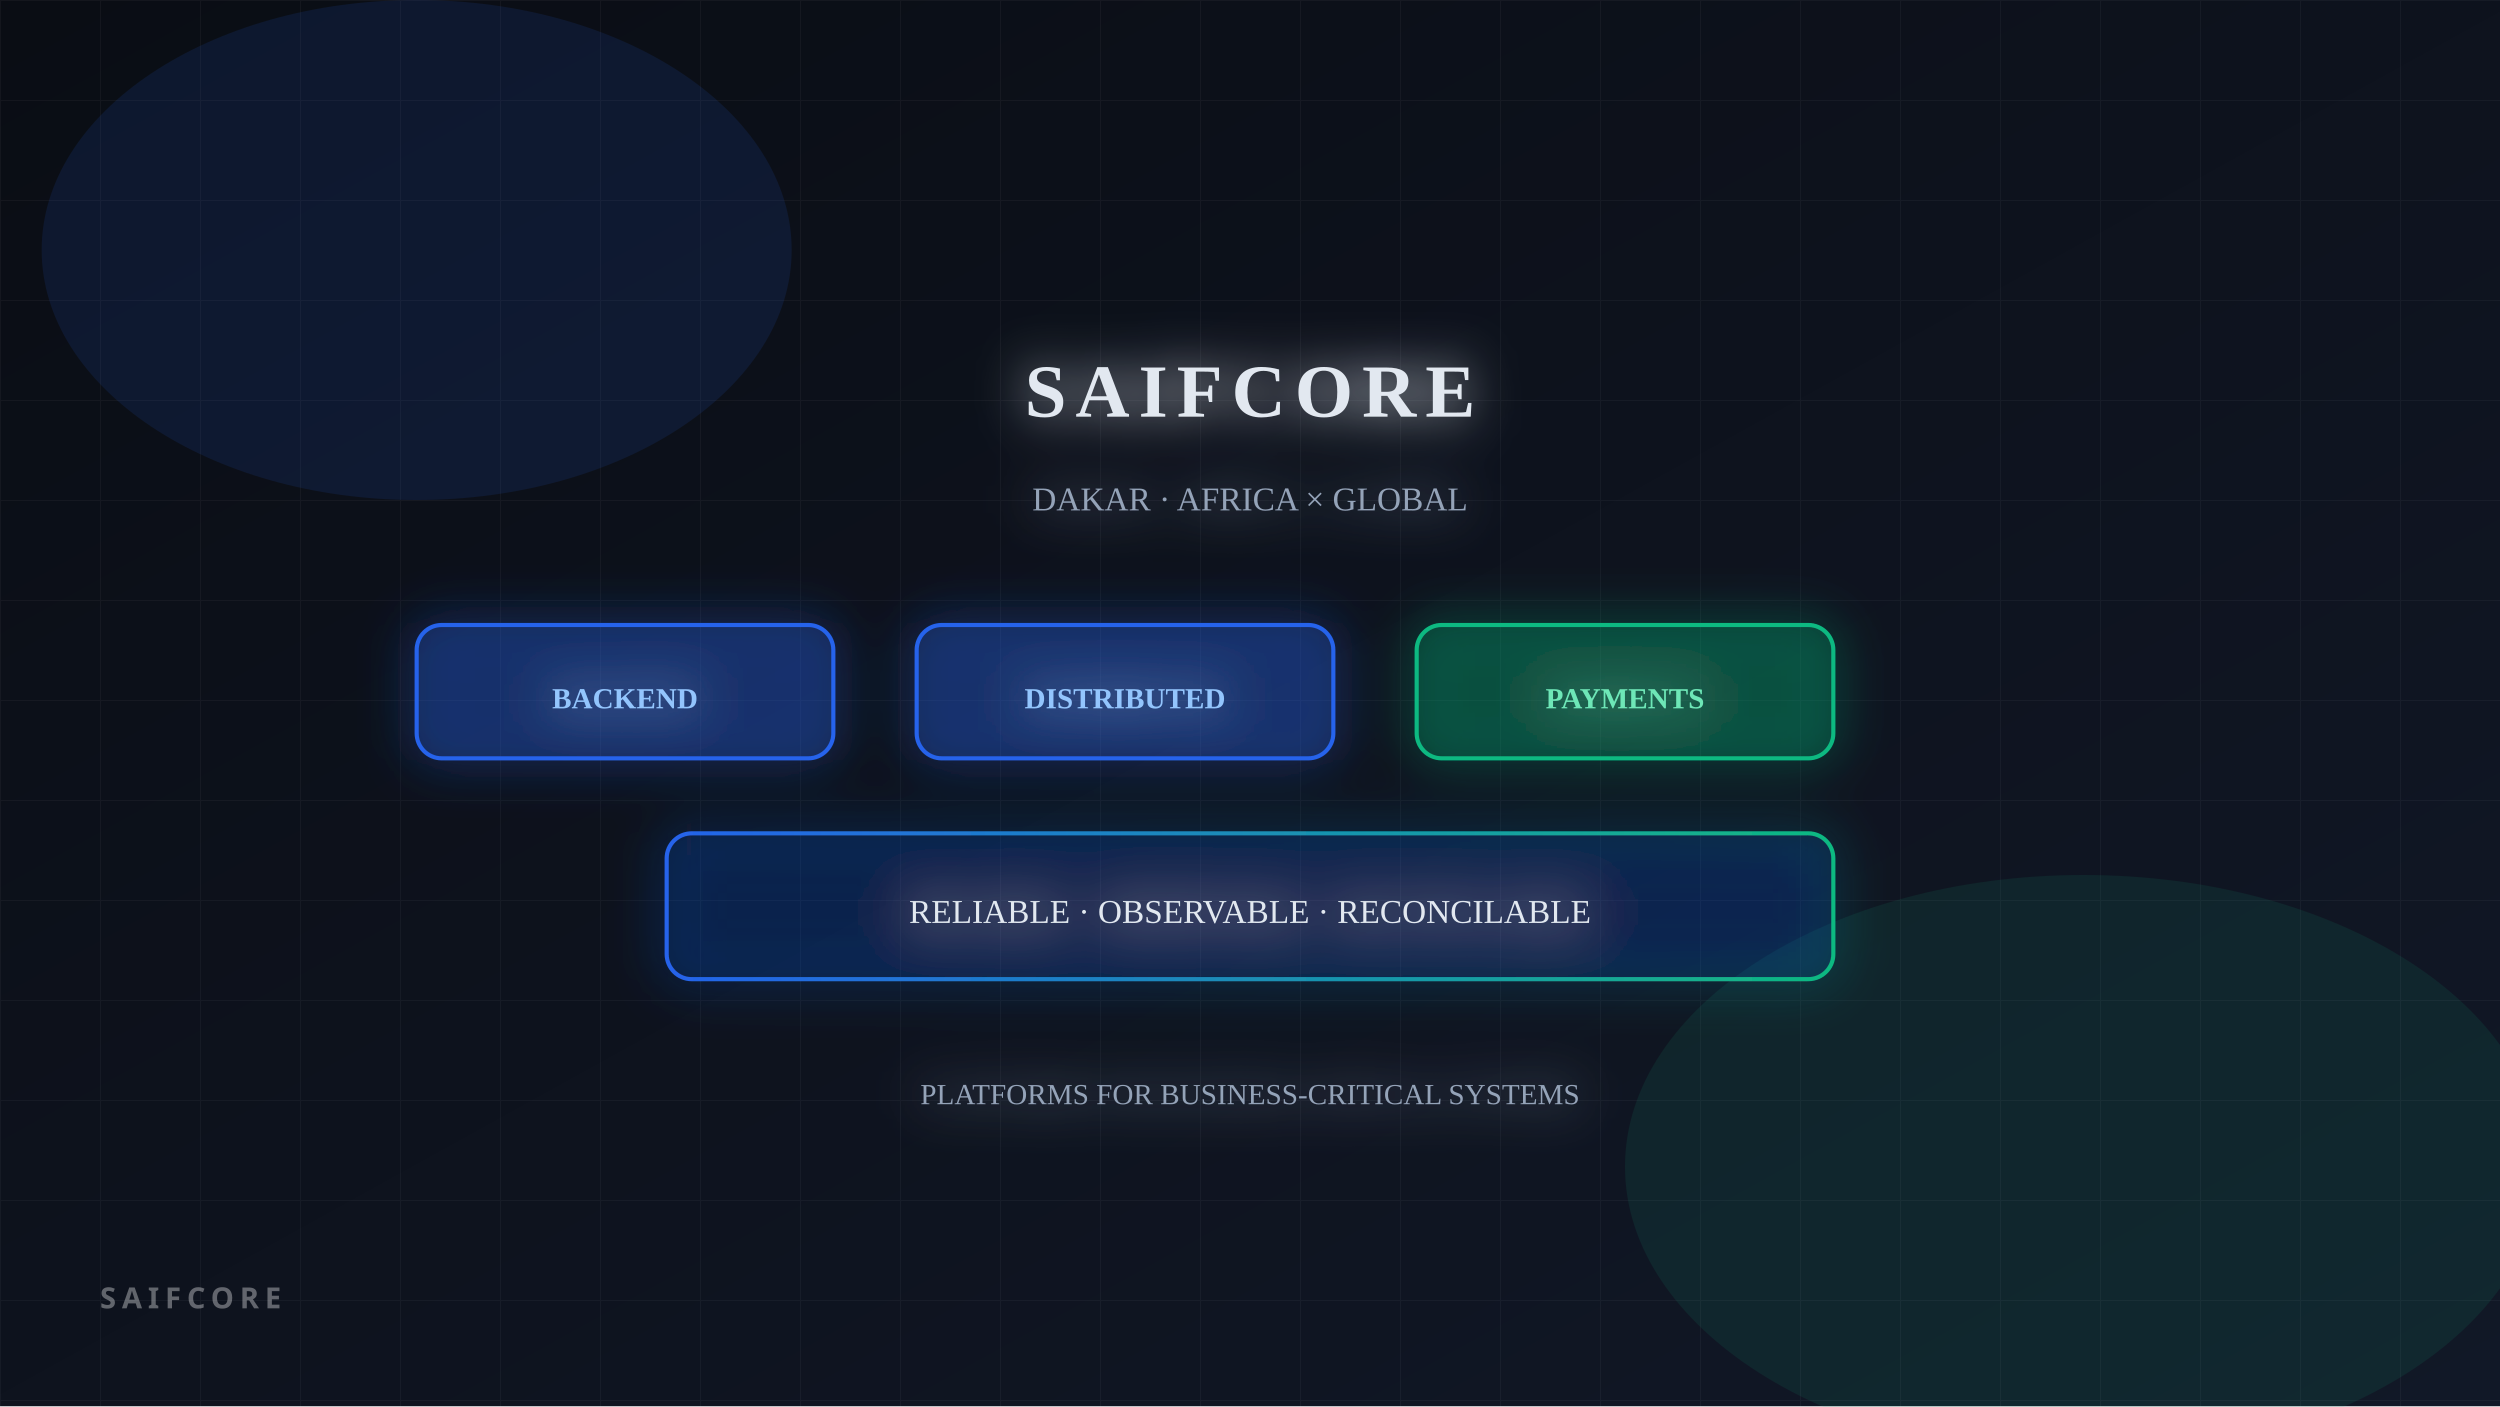
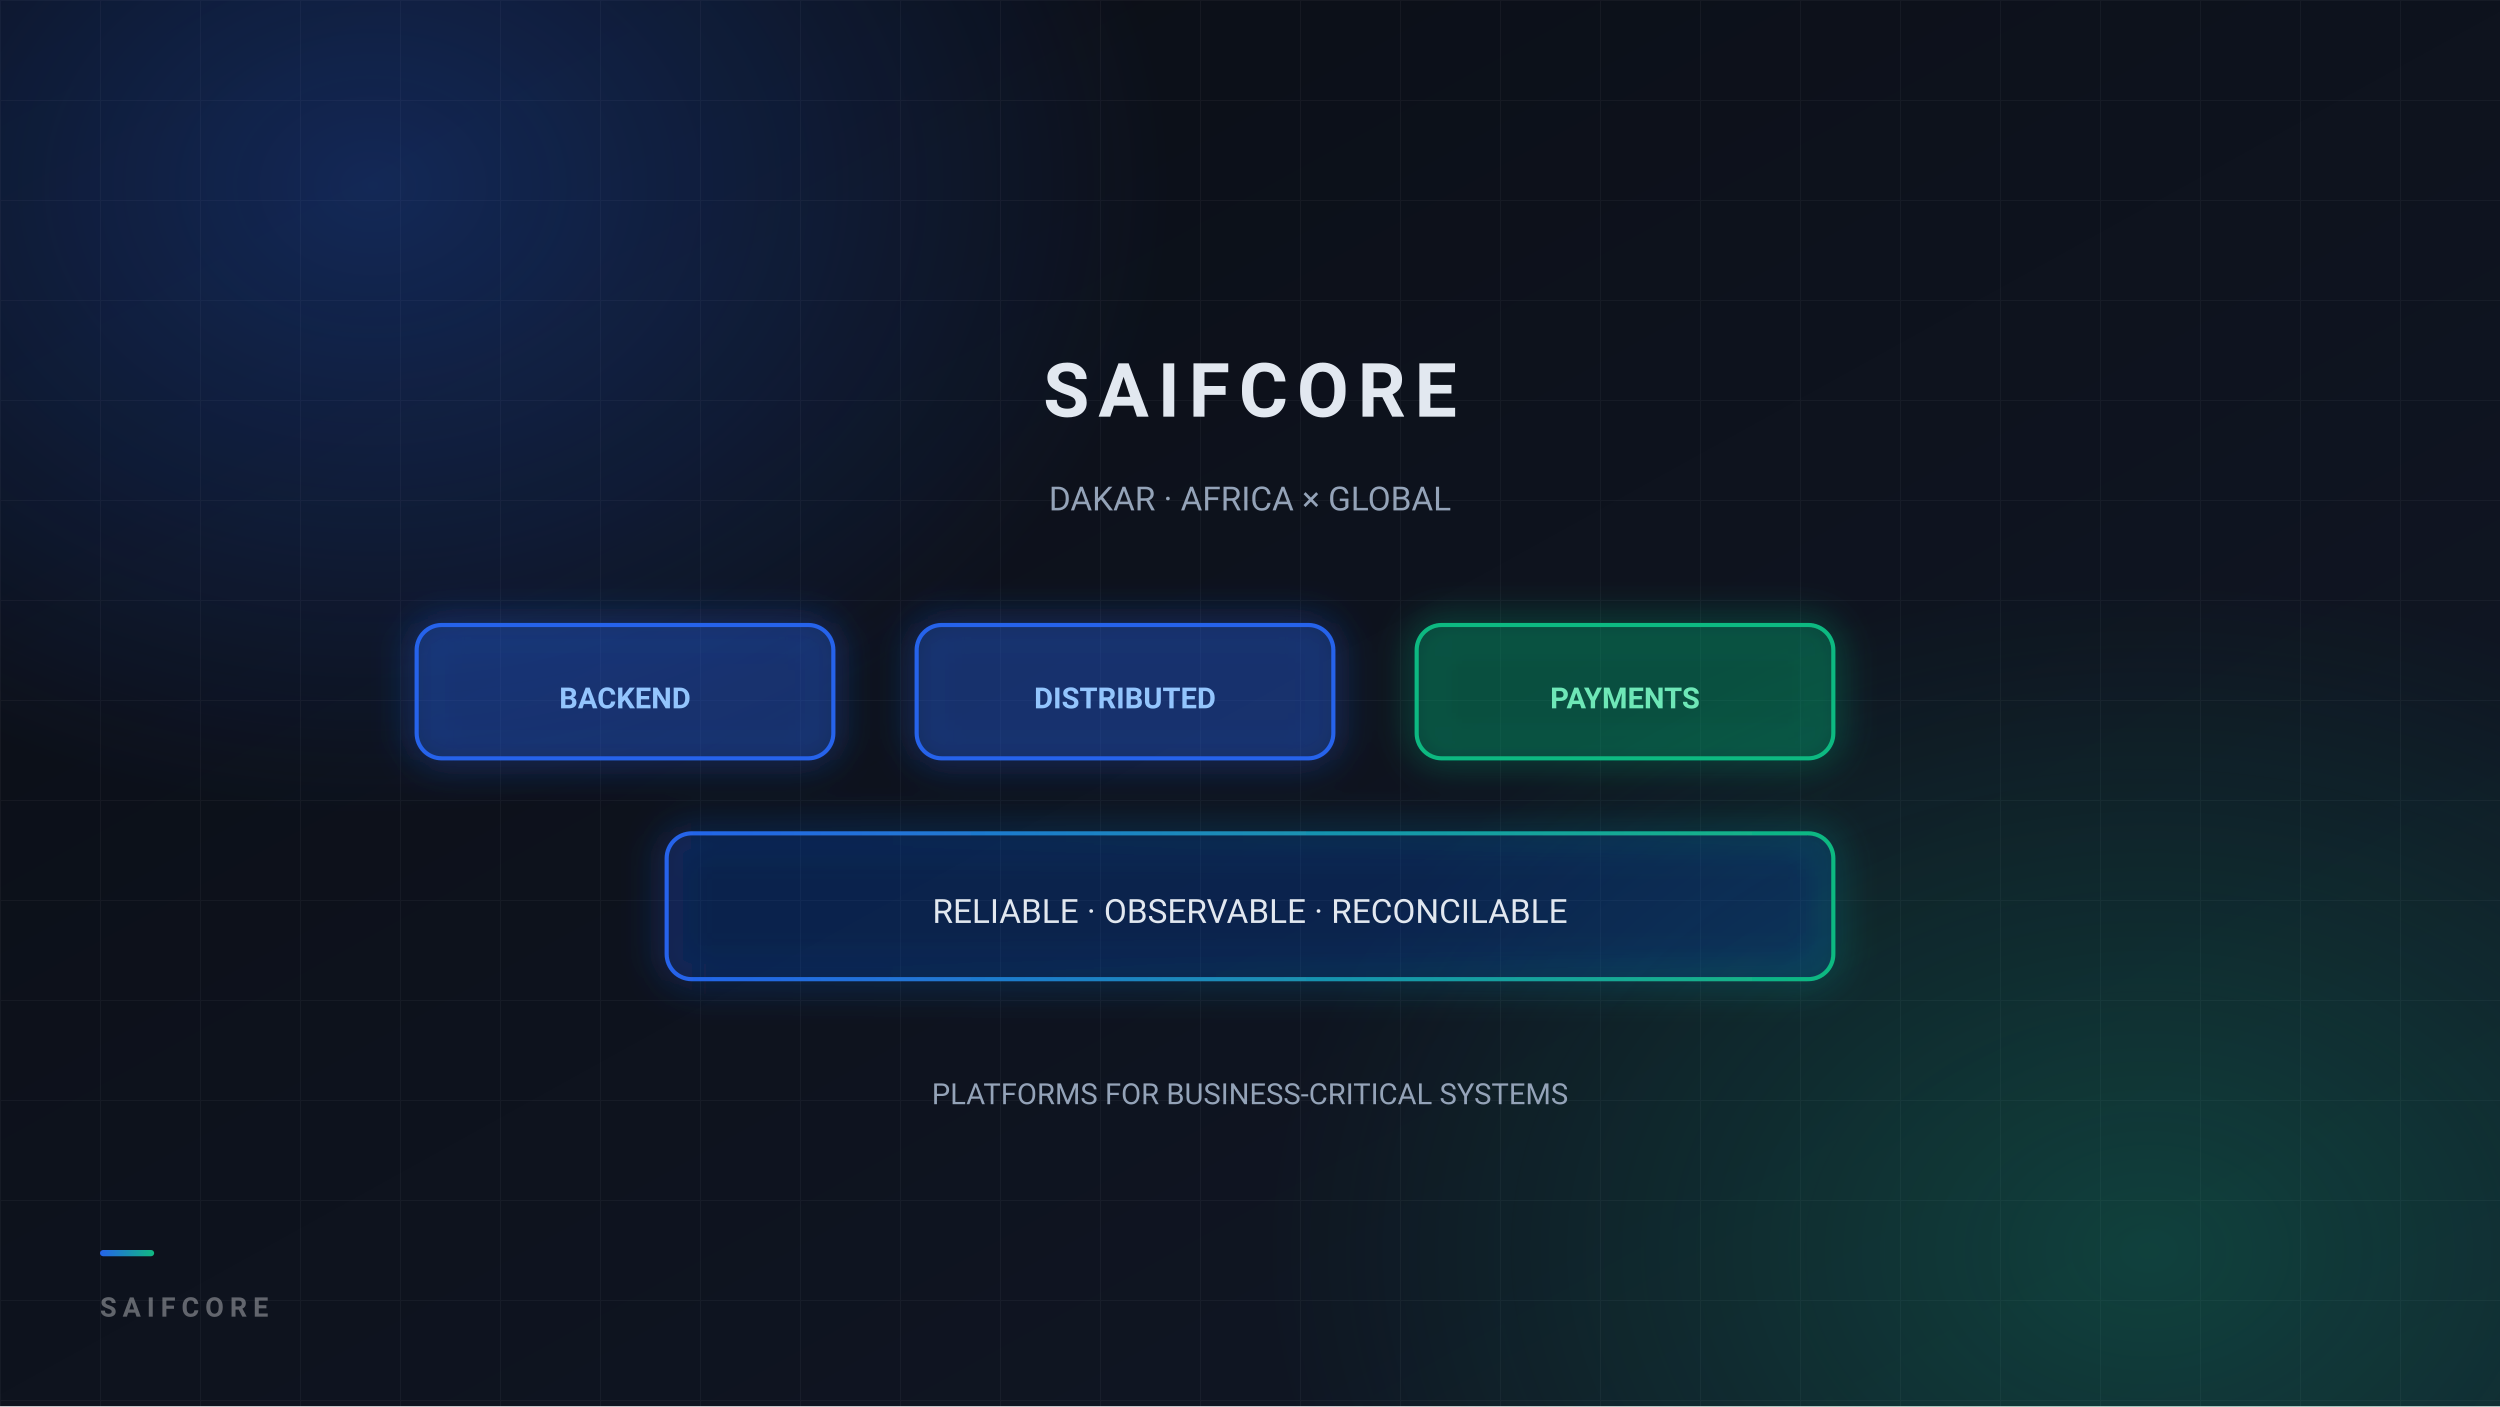
- <svg xmlns="http://www.w3.org/2000/svg" viewBox="0 0 1200 675" role="img" aria-hidden="true">
+ <svg xmlns="http://www.w3.org/2000/svg" viewBox="0 0 1200 675" role="img" aria-hidden="true" font-family="ui-sans-serif,system-ui,-apple-system,Segoe UI,Roboto,sans-serif">
  <defs>
    <linearGradient id="bg" x1="0%" y1="0%" x2="100%" y2="100%">
      <stop offset="0%" stop-color="#0a0d14" />
      <stop offset="100%" stop-color="#111827" />
    </linearGradient>
    <linearGradient id="brand" x1="0%" y1="0%" x2="100%" y2="0%">
      <stop offset="0%" stop-color="#2563eb" />
      <stop offset="100%" stop-color="#10b981" />
    </linearGradient>
+     <radialGradient id="haloBlue">
+       <stop offset="0%" stop-color="#2563eb" stop-opacity="0.3" />
+       <stop offset="100%" stop-color="#2563eb" stop-opacity="0" />
+     </radialGradient>
+     <radialGradient id="haloGreen">
+       <stop offset="0%" stop-color="#10b981" stop-opacity="0.26" />
+       <stop offset="100%" stop-color="#10b981" stop-opacity="0" />
+     </radialGradient>
    <pattern id="grid" width="48" height="48" patternUnits="userSpaceOnUse">
      <path d="M48 0H0V48" fill="none" stroke="rgba(255,255,255,0.04)" stroke-width="1" />
    </pattern>
    <filter id="glow" x="-50%" y="-50%" width="200%" height="200%">
-       <feGaussianBlur stdDeviation="12" result="b" />
+       <feGaussianBlur stdDeviation="9" result="b" />
      <feMerge>
        <feMergeNode in="b" />
        <feMergeNode in="SourceGraphic" />
      </feMerge>
    </filter>
  </defs>
  <rect width="1200" height="675" fill="url(#bg)" />
  <rect width="1200" height="675" fill="url(#grid)" />
-   <ellipse cx="200" cy="120" rx="180" ry="120" fill="#2563eb" opacity="0.12" />
-   <ellipse cx="1000" cy="560" rx="220" ry="140" fill="#10b981" opacity="0.1" />
+   <ellipse cx="180" cy="90" rx="380" ry="300" fill="url(#haloBlue)" />
+   <ellipse cx="1030" cy="600" rx="420" ry="320" fill="url(#haloGreen)" />
  <g filter="url(#glow)">
+     <rect x="200" y="300" width="200" height="64" rx="12" fill="rgba(37,99,235,0.22)" stroke="#2563eb" stroke-width="2" />
+     <rect x="440" y="300" width="200" height="64" rx="12" fill="rgba(37,99,235,0.22)" stroke="#2563eb" stroke-width="2" />
+     <rect x="680" y="300" width="200" height="64" rx="12" fill="rgba(16,185,129,0.2)" stroke="#10b981" stroke-width="2" />
+     <rect x="320" y="400" width="560" height="70" rx="12" fill="rgba(37,99,235,0.12)" stroke="url(#brand)" stroke-width="2" />
+   </g>
+   <g>
    <text x="600" y="200" text-anchor="middle" fill="#e2e8f0" font-size="36" font-weight="700" letter-spacing="0.12em">SAIFCORE</text>
    <text x="600" y="245" text-anchor="middle" fill="#94a3b8" font-size="16">DAKAR · AFRICA × GLOBAL</text>
-     <rect x="200" y="300" width="200" height="64" rx="12" fill="rgba(37,99,235,0.22)" stroke="#2563eb" stroke-width="2" />
    <text x="300" y="340" text-anchor="middle" fill="#93c5fd" font-size="14" font-weight="700">BACKEND</text>
-     <rect x="440" y="300" width="200" height="64" rx="12" fill="rgba(37,99,235,0.22)" stroke="#2563eb" stroke-width="2" />
    <text x="540" y="340" text-anchor="middle" fill="#93c5fd" font-size="14" font-weight="700">DISTRIBUTED</text>
-     <rect x="680" y="300" width="200" height="64" rx="12" fill="rgba(16,185,129,0.2)" stroke="#10b981" stroke-width="2" />
    <text x="780" y="340" text-anchor="middle" fill="#6ee7b7" font-size="14" font-weight="700">PAYMENTS</text>
-     <rect x="320" y="400" width="560" height="70" rx="12" fill="rgba(37,99,235,0.12)" stroke="url(#brand)" stroke-width="2" />
    <text x="600" y="443" text-anchor="middle" fill="#e2e8f0" font-size="16">RELIABLE · OBSERVABLE · RECONCILABLE</text>
    <text x="600" y="530" text-anchor="middle" fill="#94a3b8" font-size="14">PLATFORMS FOR BUSINESS-CRITICAL SYSTEMS</text>
  </g>
-   <text x="48" y="628" fill="rgba(255,255,255,0.35)" font-family="ui-sans-serif,system-ui,sans-serif" font-size="14" font-weight="600" letter-spacing="0.2em">SAIFCORE</text>
+   <rect x="48" y="600" width="26" height="3" rx="1.5" fill="url(#brand)" />
+   <text x="48" y="632" fill="rgba(255,255,255,0.35)" font-size="13" font-weight="700" letter-spacing="0.22em">SAIFCORE</text>
</svg>
